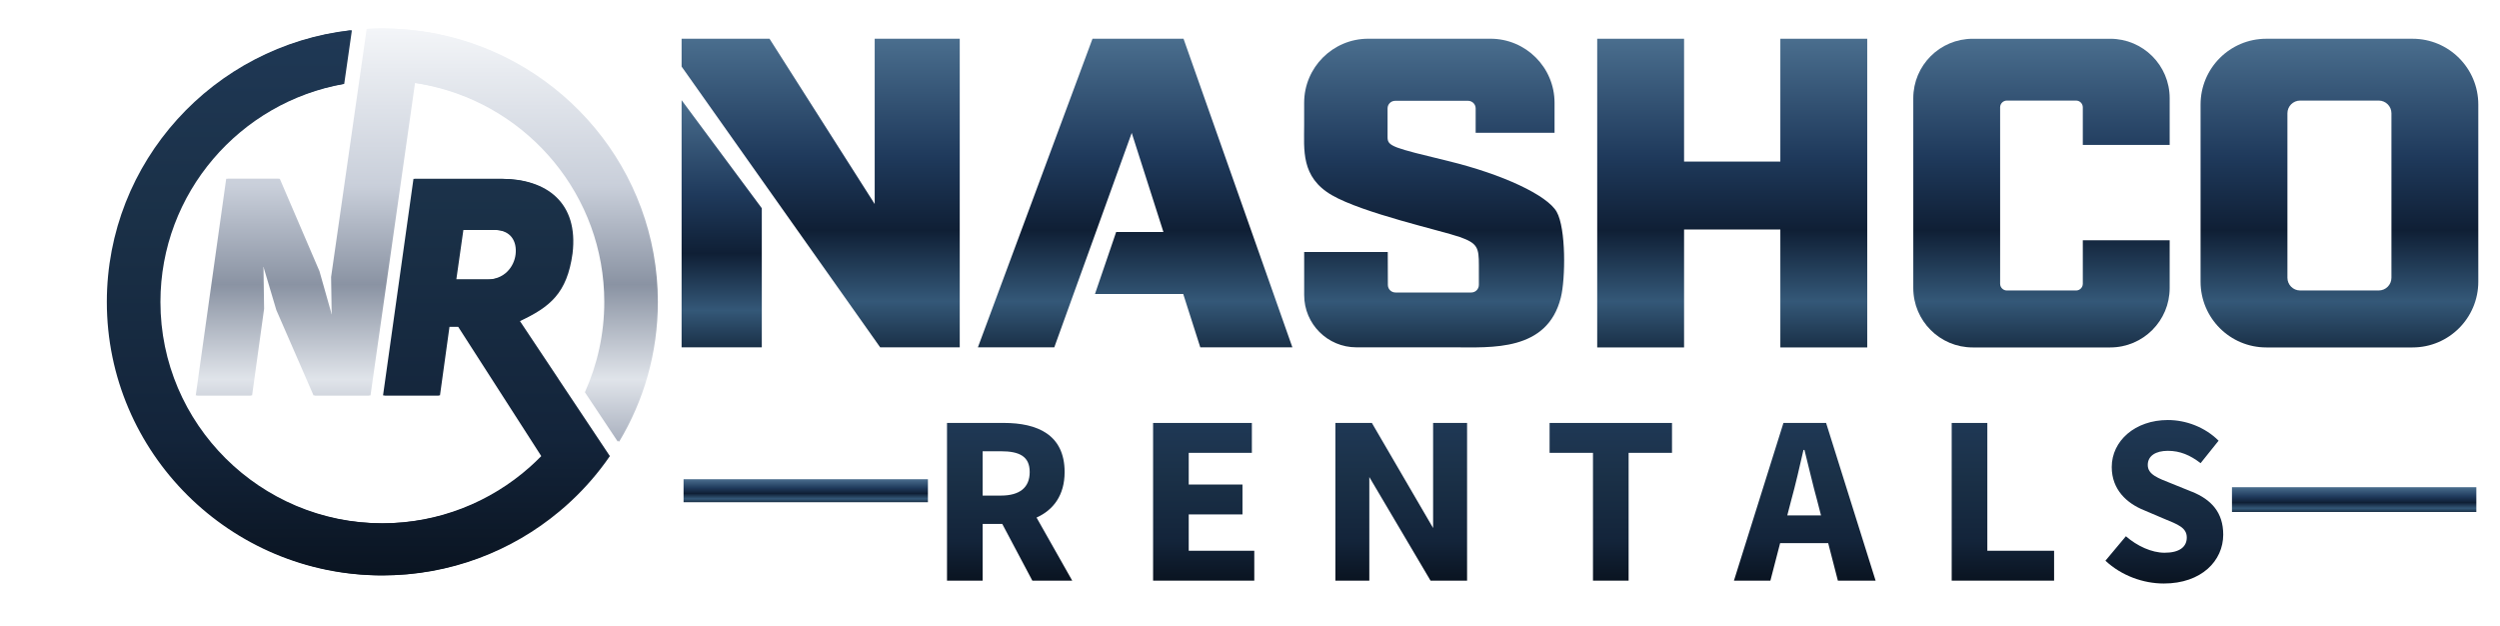
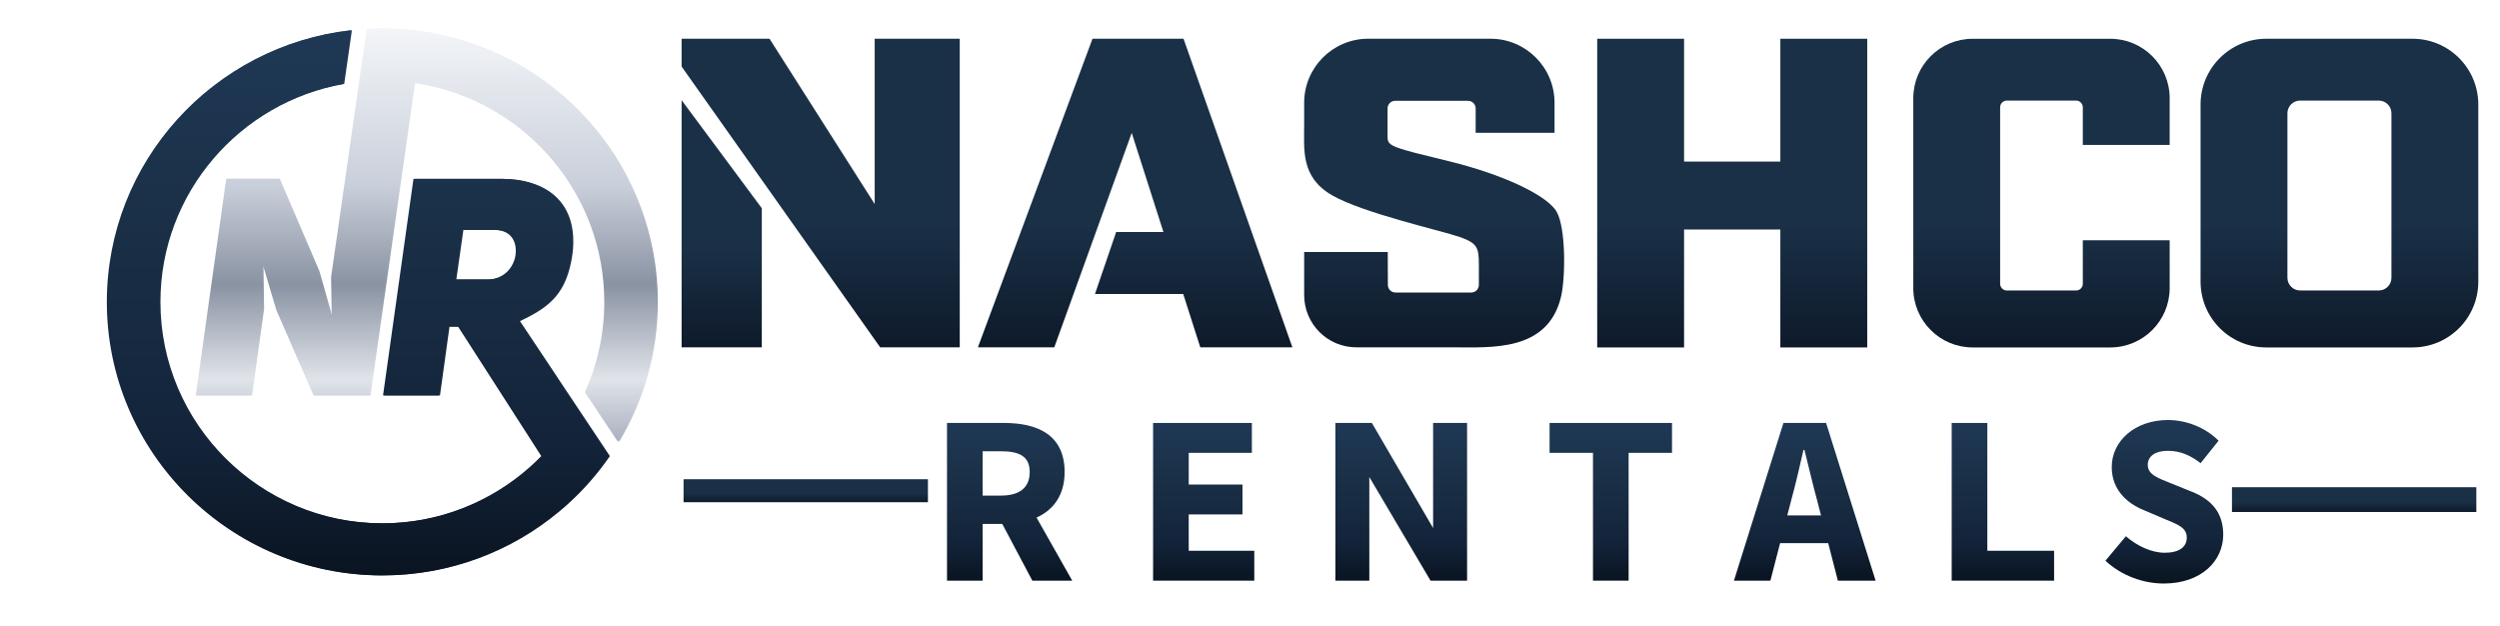
<svg xmlns="http://www.w3.org/2000/svg" id="Layer_1" version="1.1" viewBox="360 395 1160 290">
  <defs>
    <linearGradient id="navyGrad" x1="0" y1="0" x2="0" y2="1">
      <stop offset="0%" stop-color="#1F3855" />
      <stop offset="35%" stop-color="#1A3047" />
      <stop offset="75%" stop-color="#13243A" />
      <stop offset="100%" stop-color="#0A1421" />
    </linearGradient>
    <linearGradient id="navyBrushed" x1="0" y1="0" x2="0" y2="1">
-       <stop offset="0%" stop-color="#4A6E8E" />
-       <stop offset="38%" stop-color="#1F3A5C" />
-       <stop offset="62%" stop-color="#0F1F35" />
-       <stop offset="85%" stop-color="#345878" />
-       <stop offset="100%" stop-color="#1A3047" />
+       <stop offset="0%" stop-color="#1A3047" />
+       <stop offset="60%" stop-color="#1A3047" />
+       <stop offset="100%" stop-color="#0E1A2A" />
    </linearGradient>
    <linearGradient id="steelGrad" x1="0" y1="0" x2="0" y2="1">
      <stop offset="0%" stop-color="#F3F5F8" />
      <stop offset="38%" stop-color="#C9CFDA" />
      <stop offset="62%" stop-color="#8A93A3" />
      <stop offset="85%" stop-color="#E0E4EA" />
      <stop offset="100%" stop-color="#AAB1BF" />
    </linearGradient>
    <style>
      .st0 {
        fill: url(#navyBrushed);
      }

      .st1 {
        fill: url(#navyGrad);
      }

      .st2 {
        fill: url(#navyGrad);
      }

      .stN {
        fill: url(#steelGrad);
      }
    </style>
  </defs>
  <g>
    <g>
      <g>
        <g>
          <polygon class="st0" points="713.62 556.17 713.62 491.62 676.39 441.47 676.39 556.17 713.62 556.17" />
          <polygon class="st0" points="766.02 412.98 766.02 489.67 717.2 412.98 676.39 412.98 676.39 425.88 768.57 556.17 805.5 556.17 805.5 412.98 766.02 412.98" />
        </g>
        <polygon class="st0" points="959.91 556.17 909.38 412.98 867.12 412.98 813.92 556.17 849.38 556.17 885.33 456.67 900.04 502.64 878.11 502.64 868.27 531.42 909.24 531.42 917.16 556.17 959.91 556.17" />
        <path class="st0" d="M1004.18,511.93h-38.8v19.99c0,13.39,10.85,24.24,24.24,24.24h45.17c17.49,0,43.44,2.06,49.73-23.11,2.19-8.74,2.43-32.12-1.94-39.78-4.37-7.65-24.9-17.37-50.4-23.56-25.5-6.19-28.09-6.8-28.09-10.99v-13.42c0-1.95,1.58-3.52,3.52-3.52h33.85c1.95,0,3.52,1.58,3.52,3.52v11.33h36.62v-13.92c0-16.43-13.32-29.74-29.74-29.74h-56.75c-16.43,0-29.74,13.32-29.74,29.74v10.28c0,11.48-1.61,24.17,12.84,32.55s51.13,16.52,59.39,19.43c8.26,2.91,8.87,4.98,8.87,13v9.23c0,1.95-1.58,3.52-3.52,3.52h-35.2c-1.94,0-3.52-1.57-3.52-3.51l-.05-15.28Z" />
        <path class="st0" d="M1381.47,443.5v82.19c0,16.86,13.66,30.52,30.52,30.52h67.88c16.86,0,30.52-13.66,30.52-30.52v-82.19c0-16.86-13.66-30.52-30.52-30.52h-67.88c-16.86,0-30.52,13.66-30.52,30.52ZM1421.79,523.89v-76.33c0-3.25,2.64-5.89,5.89-5.89h36.5c3.25,0,5.89,2.64,5.89,5.89v76.33c0,3.25-2.64,5.89-5.89,5.89h-36.5c-3.25,0-5.89-2.64-5.89-5.89Z" />
        <path class="st0" d="M1326.81,526.66c0,1.73-1.4,3.13-3.13,3.13h-32.12c-1.73,0-3.13-1.4-3.13-3.13v-81.86c0-1.73,1.4-3.13,3.13-3.13h32.12c1.73,0,3.13,1.4,3.13,3.13v17.46h40.32v-21.7c0-15.23-12.35-27.57-27.57-27.57h-63.87c-15.23,0-27.57,12.35-27.57,27.57v88.08c0,15.23,12.35,27.57,27.57,27.57h63.87c15.23,0,27.57-12.35,27.57-27.57v-22.17h-40.32v20.19Z" />
        <polygon class="st0" points="1186.41 412.98 1186.41 469.97 1141.72 469.97 1141.72 412.98 1101.4 412.98 1101.4 556.21 1141.72 556.21 1141.72 501.49 1186.41 501.49 1186.41 556.21 1226.74 556.21 1226.74 412.98 1186.41 412.98" />
      </g>
      <g>
        <path class="st1" d="M854.18,614.03c0-17.4-12.72-22.79-28.24-22.79h-26.35v73.18h16.54v-26.33h9.1l13.97,26.33h18.51l-16.56-29.27c7.82-3.53,13.03-10.36,13.03-21.12ZM816.13,604.38h8.46c8.7,0,13.38,2.42,13.38,9.65s-4.67,10.92-13.38,10.92h-8.46v-20.57Z" />
        <polygon class="st1" points="911.79 633.69 936.74 633.69 936.74 619.82 911.79 619.82 911.79 605.12 941.1 605.12 941.1 591.25 895.25 591.25 895.25 664.42 942.22 664.42 942.22 650.55 911.79 650.55 911.79 633.69" />
        <polygon class="st1" points="1041 591.24 1041 664.42 1024.04 664.42 995.62 616.35 995.62 664.42 979.86 664.42 979.86 591.24 996.8 591.24 1025.23 640.01 1025.23 591.24 1041 591.24" />
        <polygon class="st1" points="1079.3 605.12 1099.44 605.12 1099.44 664.42 1115.98 664.42 1115.98 605.12 1136.12 605.12 1136.12 591.25 1079.3 591.25 1079.3 605.12" />
        <path class="st1" d="M1187.85,591.25l-22.98,73.18h16.92l4.52-17.43h22.31l4.5,17.43h17.51l-22.98-73.18h-19.8ZM1189.63,634.14l1.76-6.77c2.03-7.32,3.99-15.88,5.76-23.6h.45c1.95,7.63,3.91,16.29,5.94,23.6l1.75,6.77h-15.66Z" />
        <polygon class="st1" points="1282.49 591.25 1265.95 591.25 1265.95 664.42 1313.48 664.42 1313.48 650.55 1282.49 650.55 1282.49 591.25" />
        <path class="st1" d="M1377.46,623.18l-9.33-3.78c-6.39-2.54-11.17-4.17-11.17-8.66,0-4.19,3.63-6.56,9.34-6.56s10.37,2.03,15.19,5.73l8.35-10.43c-6.3-6.27-15.11-9.59-23.54-9.59-15.23,0-26.06,9.68-26.06,21.81,0,10.63,7.19,16.86,14.77,19.95l9.51,4.05c6.39,2.63,10.55,4.11,10.55,8.71,0,4.34-3.38,7.06-10.29,7.06-6.02,0-12.77-3.12-17.97-7.65l-9.5,11.35c7.46,6.97,17.58,10.58,27.11,10.58,17.44,0,27.57-10.53,27.57-22.68,0-10.34-5.58-16.29-14.52-19.91Z" />
      </g>
    </g>
    <g>
      <rect class="st0" x="677.3" y="617.36" width="113.43" height="10.67" />
      <rect class="st0" x="1396.05" y="621.06" width="113.43" height="11.5" />
    </g>
  </g>
  <g>
    <path class="st2" d="M618.56,570.7l-17.8-26.71c13.85-6.53,21.84-12.78,24.41-31.37,2.85-23.57-11.99-34.64-32.84-34.64h-40.4l-14.13,100.5h25.83l4.43-31.94h4.56l28.56,44.42,10.07,15.67c-1.72,1.76-3.51,3.46-5.35,5.1-18.27,16.22-42.36,26.1-68.73,26.1-56.96,0-103.3-46.08-103.3-102.72,0-50.54,36.9-92.68,85.31-101.18l3.57-24.89c-63.58,7.15-113.16,60.96-113.16,126.07,0,69.95,57.24,126.86,127.58,126.86,31.17,0,59.77-11.18,81.94-29.71,1.88-1.56,3.72-3.18,5.5-4.86,6.69-6.25,12.69-13.22,17.88-20.77l-14.76-22.14-9.19-13.78ZM599.33,513.04c-.7,5.82-5.28,11.64-13.13,11.64h-14.98l3.28-22.99h14.99c7.56,0,10.56,5.25,9.84,11.36Z" />
    <path class="stN" d="M562.66,410.76c-2.38-.47-4.77-.89-7.19-1.23-5.97-.86-12.08-1.3-18.28-1.3-2.34,0-4.67.06-6.98.19l-3.51,24.48-3.47,24.21-9.54,66.42.28,17.32-.57.14-5.71-20.16-18.41-42.87h-24.28l-14.13,100.5h25.55l5.57-40.17-.29-19.44.57-.14,6,20.16,17.27,39.6h25.84l17.64-123.68,3.04-21.36c2.43.35,4.82.78,7.19,1.3,46.41,10.07,81.25,51.25,81.25,100.37,0,14.92-3.22,29.09-9,41.9l15.29,22.96c11.42-18.98,17.98-41.17,17.98-64.85,0-61.29-43.92-112.57-102.11-124.34Z" />
  </g>
  <g>
    <path class="st1" d="M619.16,570.7l-17.8-26.71c13.85-6.53,21.84-12.78,24.41-31.37,2.85-23.57-11.99-34.64-32.84-34.64h-40.4l-14.13,100.5h25.83l4.43-31.94h4.56l28.56,44.42,10.07,15.67c-1.72,1.76-3.51,3.46-5.35,5.1-18.27,16.22-42.36,26.1-68.73,26.1-56.96,0-103.3-46.08-103.3-102.72,0-50.54,36.9-92.68,85.31-101.18l3.57-24.89c-63.58,7.15-113.16,60.96-113.16,126.07,0,69.95,57.24,126.86,127.58,126.86,31.17,0,59.77-11.18,81.94-29.71,1.88-1.56,3.72-3.18,5.5-4.86,6.69-6.25,12.69-13.22,17.88-20.77l-14.76-22.14-9.19-13.78ZM599.93,513.04c-.7,5.82-5.28,11.64-13.13,11.64h-14.98l3.28-22.99h14.99c7.56,0,10.56,5.25,9.84,11.36Z" />
    <path class="stN" d="M563.26,410.76c-2.38-.47-4.77-.89-7.19-1.23-5.97-.86-12.08-1.3-18.28-1.3-2.34,0-4.67.06-6.98.19l-3.51,24.48-3.47,24.21-9.54,66.42.28,17.32-.57.14-5.71-20.16-18.41-42.87h-24.28l-14.13,100.5h25.55l5.57-40.17-.29-19.44.57-.14,6,20.16,17.27,39.6h25.84l17.64-123.68,3.04-21.36c2.43.35,4.82.78,7.19,1.3,46.41,10.07,81.25,51.25,81.25,100.37,0,14.92-3.22,29.09-9,41.9l15.29,22.96c11.42-18.98,17.98-41.17,17.98-64.85,0-61.29-43.92-112.57-102.11-124.34Z" />
  </g>
</svg>
